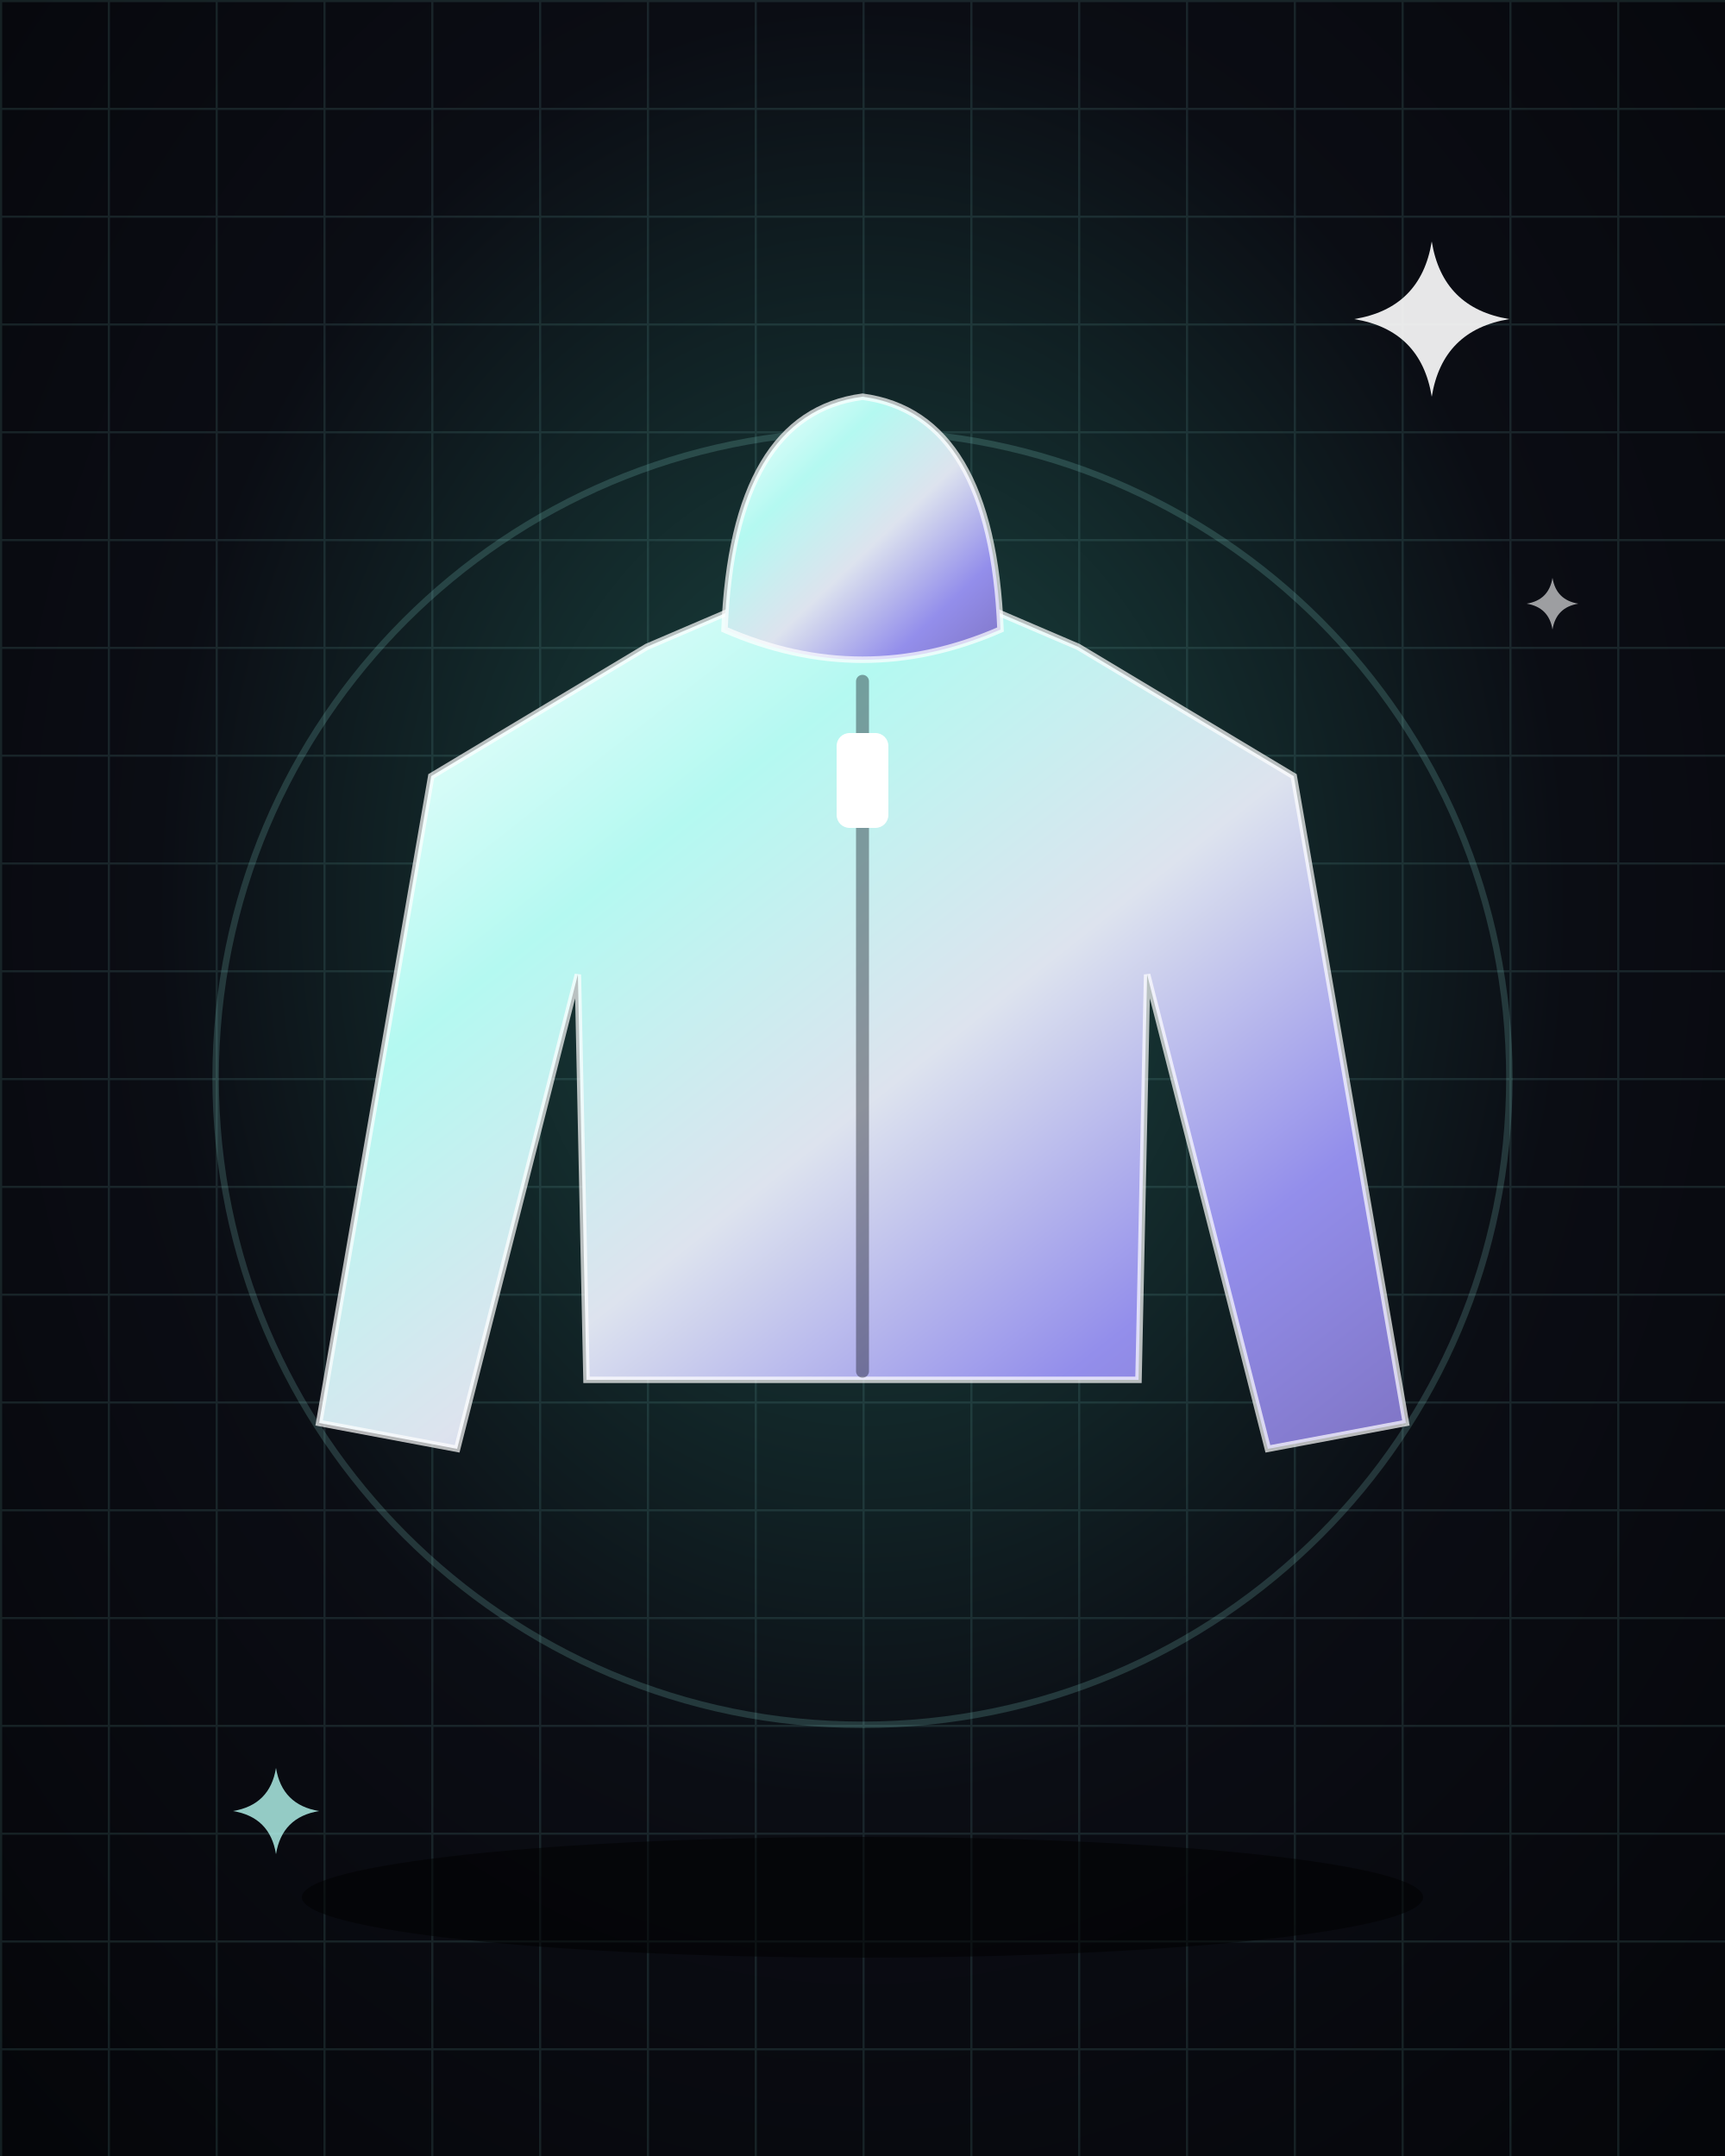
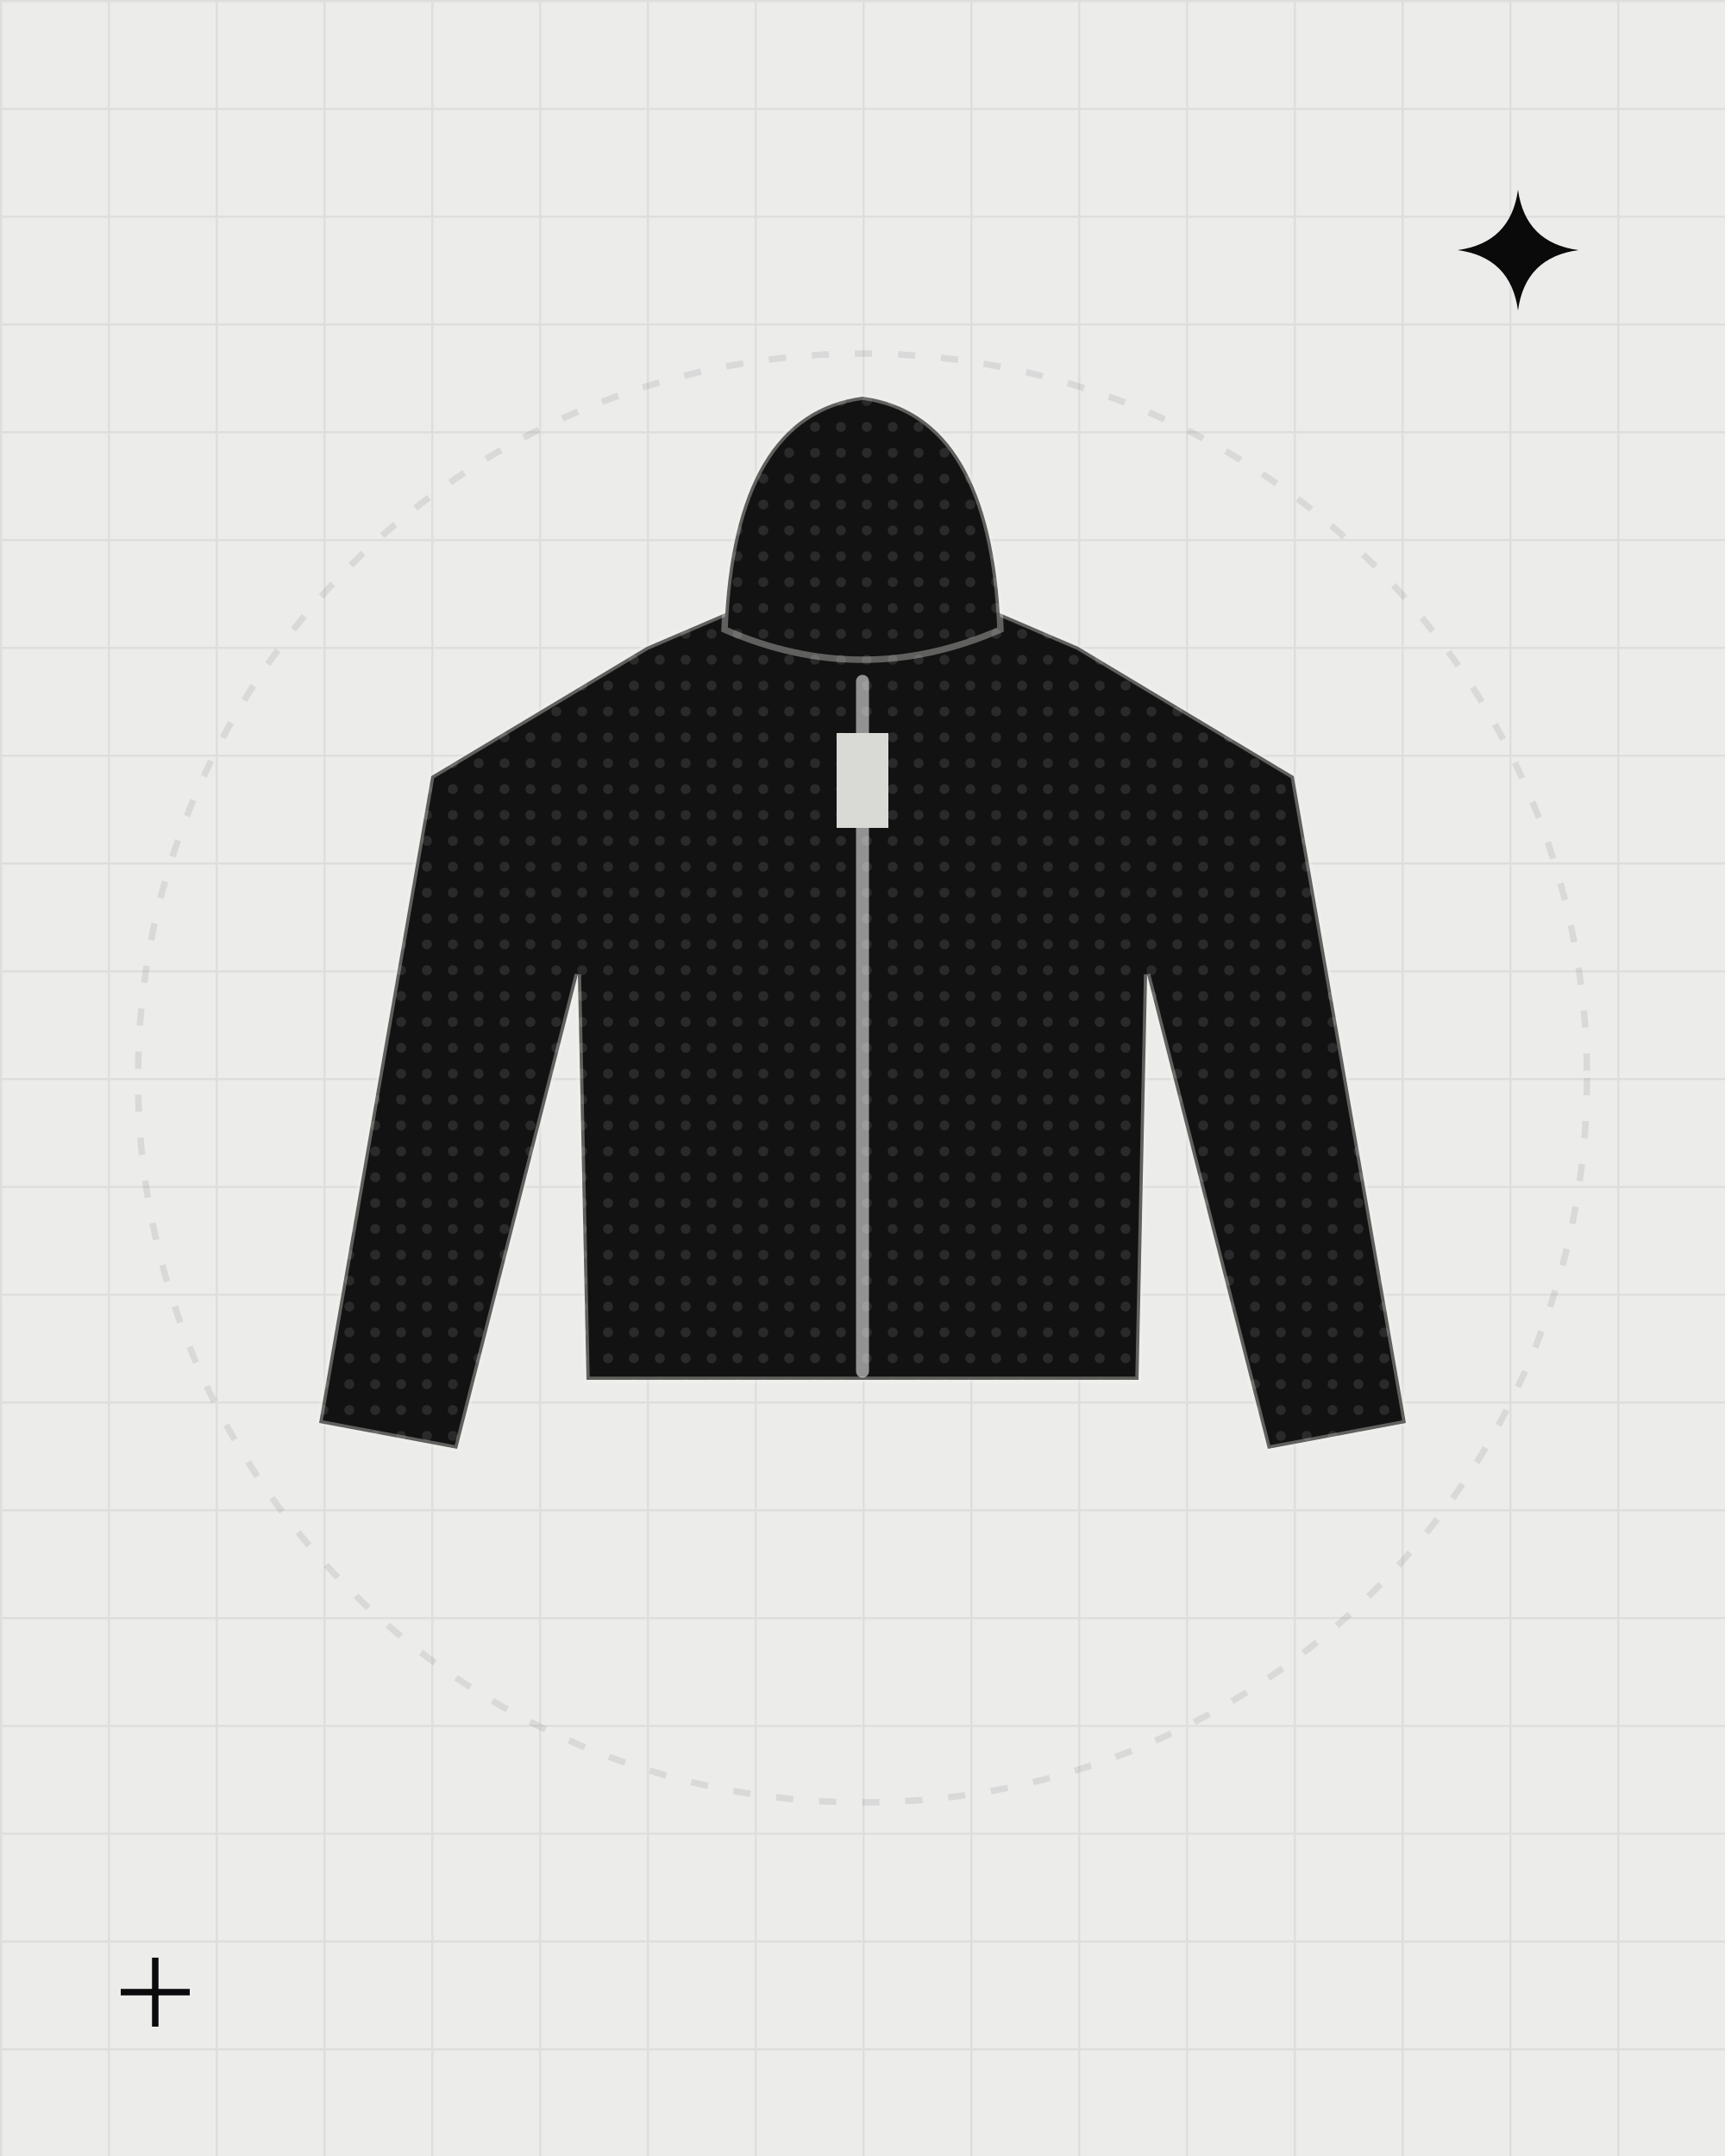
<svg xmlns="http://www.w3.org/2000/svg" viewBox="0 0 400 500" width="400" height="500">
  <defs>
-     <radialGradient id="bg" cx=".5" cy=".42" r=".75">
-       <stop offset="0" stop-color="hsl(173,45%,20%)" />
-       <stop offset=".55" stop-color="#0B0D14" />
-       <stop offset="1" stop-color="#05060A" />
-     </radialGradient>
-     <linearGradient id="c" x1="0" y1="0" x2="1" y2="1">
-       <stop offset="0" stop-color="#FFFFFF" />
-       <stop offset=".3" stop-color="hsl(173,85%,84%)" />
-       <stop offset=".55" stop-color="#DDE3EE" />
-       <stop offset=".8" stop-color="hsl(243,70%,74%)" />
-       <stop offset="1" stop-color="#7F74C4" />
-     </linearGradient>
+     <pattern id="c" width="6" height="6" patternUnits="userSpaceOnUse">
+       <rect width="6" height="6" fill="#121212" />
+       <circle cx="3" cy="3" r="1.15" fill="#2a2a2a" />
+     </pattern>
    <pattern id="grid" width="25" height="25" patternUnits="userSpaceOnUse">
-       <path d="M25 0H0V25" fill="none" stroke="hsl(173,60%,70%)" stroke-opacity=".12" />
+       <path d="M25 0H0V25" fill="none" stroke="#0b0b0e" stroke-opacity=".06" />
    </pattern>
    <pattern id="mesh" width="10" height="10" patternUnits="userSpaceOnUse">
-       <path d="M0 5L5 0L10 5L5 10Z" fill="none" stroke="#FFFFFF" stroke-opacity=".75" stroke-width="1.2" />
+       <path d="M0 5L5 0L10 5L5 10Z" fill="none" stroke="#121212" stroke-opacity=".85" stroke-width="1.3" />
    </pattern>
  </defs>
-   <rect width="400" height="500" fill="url(#bg)" />
+   <rect width="400" height="500" fill="#ececea" />
  <rect width="400" height="500" fill="url(#grid)" />
-   <circle cx="200" cy="250" r="150" fill="none" stroke="hsl(173,70%,75%)" stroke-opacity=".18" stroke-width="1.5" />
-   <ellipse cx="200" cy="440" rx="130" ry="14" fill="#000" opacity=".5" />
-   <path d="M150 150L178 138Q200 158 222 138L250 150L300 180L326 330L294 336L266 226L264 320L136 320L134 226L106 336L74 330L100 180Z" fill="url(#c)" stroke="rgba(255,255,255,.7)" stroke-width="1.5" />
-   <path d="M168 146Q170 96 200 92Q230 96 232 146Q200 160 168 146Z" fill="url(#c)" stroke="rgba(255,255,255,.7)" stroke-width="1.5" />
-   <path d="M200 158L200 318" stroke="rgba(10,12,22,.38)" stroke-width="3" fill="none" stroke-linecap="round" />
-   <rect x="194" y="170" width="12" height="22" rx="3" fill="#FFFFFF" />
-   <path d="M332 56Q334.52 71.48 350 74Q334.52 76.52 332 92Q329.48 76.52 314 74Q329.48 71.48 332 56Z" fill="#FFFFFF" opacity=".9" />
-   <path d="M64 410Q65.4 418.6 74 420Q65.4 421.4 64 430Q62.6 421.4 54 420Q62.6 418.6 64 410Z" fill="hsl(173,90%,85%)" opacity=".8" />
-   <path d="M360 134Q360.84 139.16 366 140Q360.84 140.84 360 146Q359.16 140.84 354 140Q359.16 139.16 360 134Z" fill="#FFFFFF" opacity=".6" />
+   <circle cx="200" cy="250" r="168" fill="none" stroke="#0b0b0e" stroke-opacity=".08" stroke-width="1.5" stroke-dasharray="4 6" />
+   <path d="M150 150L178 138Q200 158 222 138L250 150L300 180L326 330L294 336L266 226L264 320L136 320L134 226L106 336L74 330L100 180Z" fill="url(#c)" stroke="#f0f0ee" stroke-opacity=".35" stroke-width="1.5" />
+   <path d="M168 146Q170 96 200 92Q230 96 232 146Q200 160 168 146Z" fill="url(#c)" stroke="#f0f0ee" stroke-opacity=".35" stroke-width="1.5" />
+   <path d="M200 158L200 318" stroke="rgba(251,251,250,.55)" stroke-width="3" fill="none" stroke-linecap="round" />
+   <rect x="194" y="170" width="12" height="22" fill="#d9d9d6" />
+   <path d="M352 44Q353.68 56.32 366 58Q353.68 59.68 352 72Q350.32 59.68 338 58Q350.32 56.32 352 44Z" fill="#0a0a0a" />
+   <path d="M28 462h16M36 454v16" stroke="#0b0b0e" stroke-width="1.5" />
</svg>
